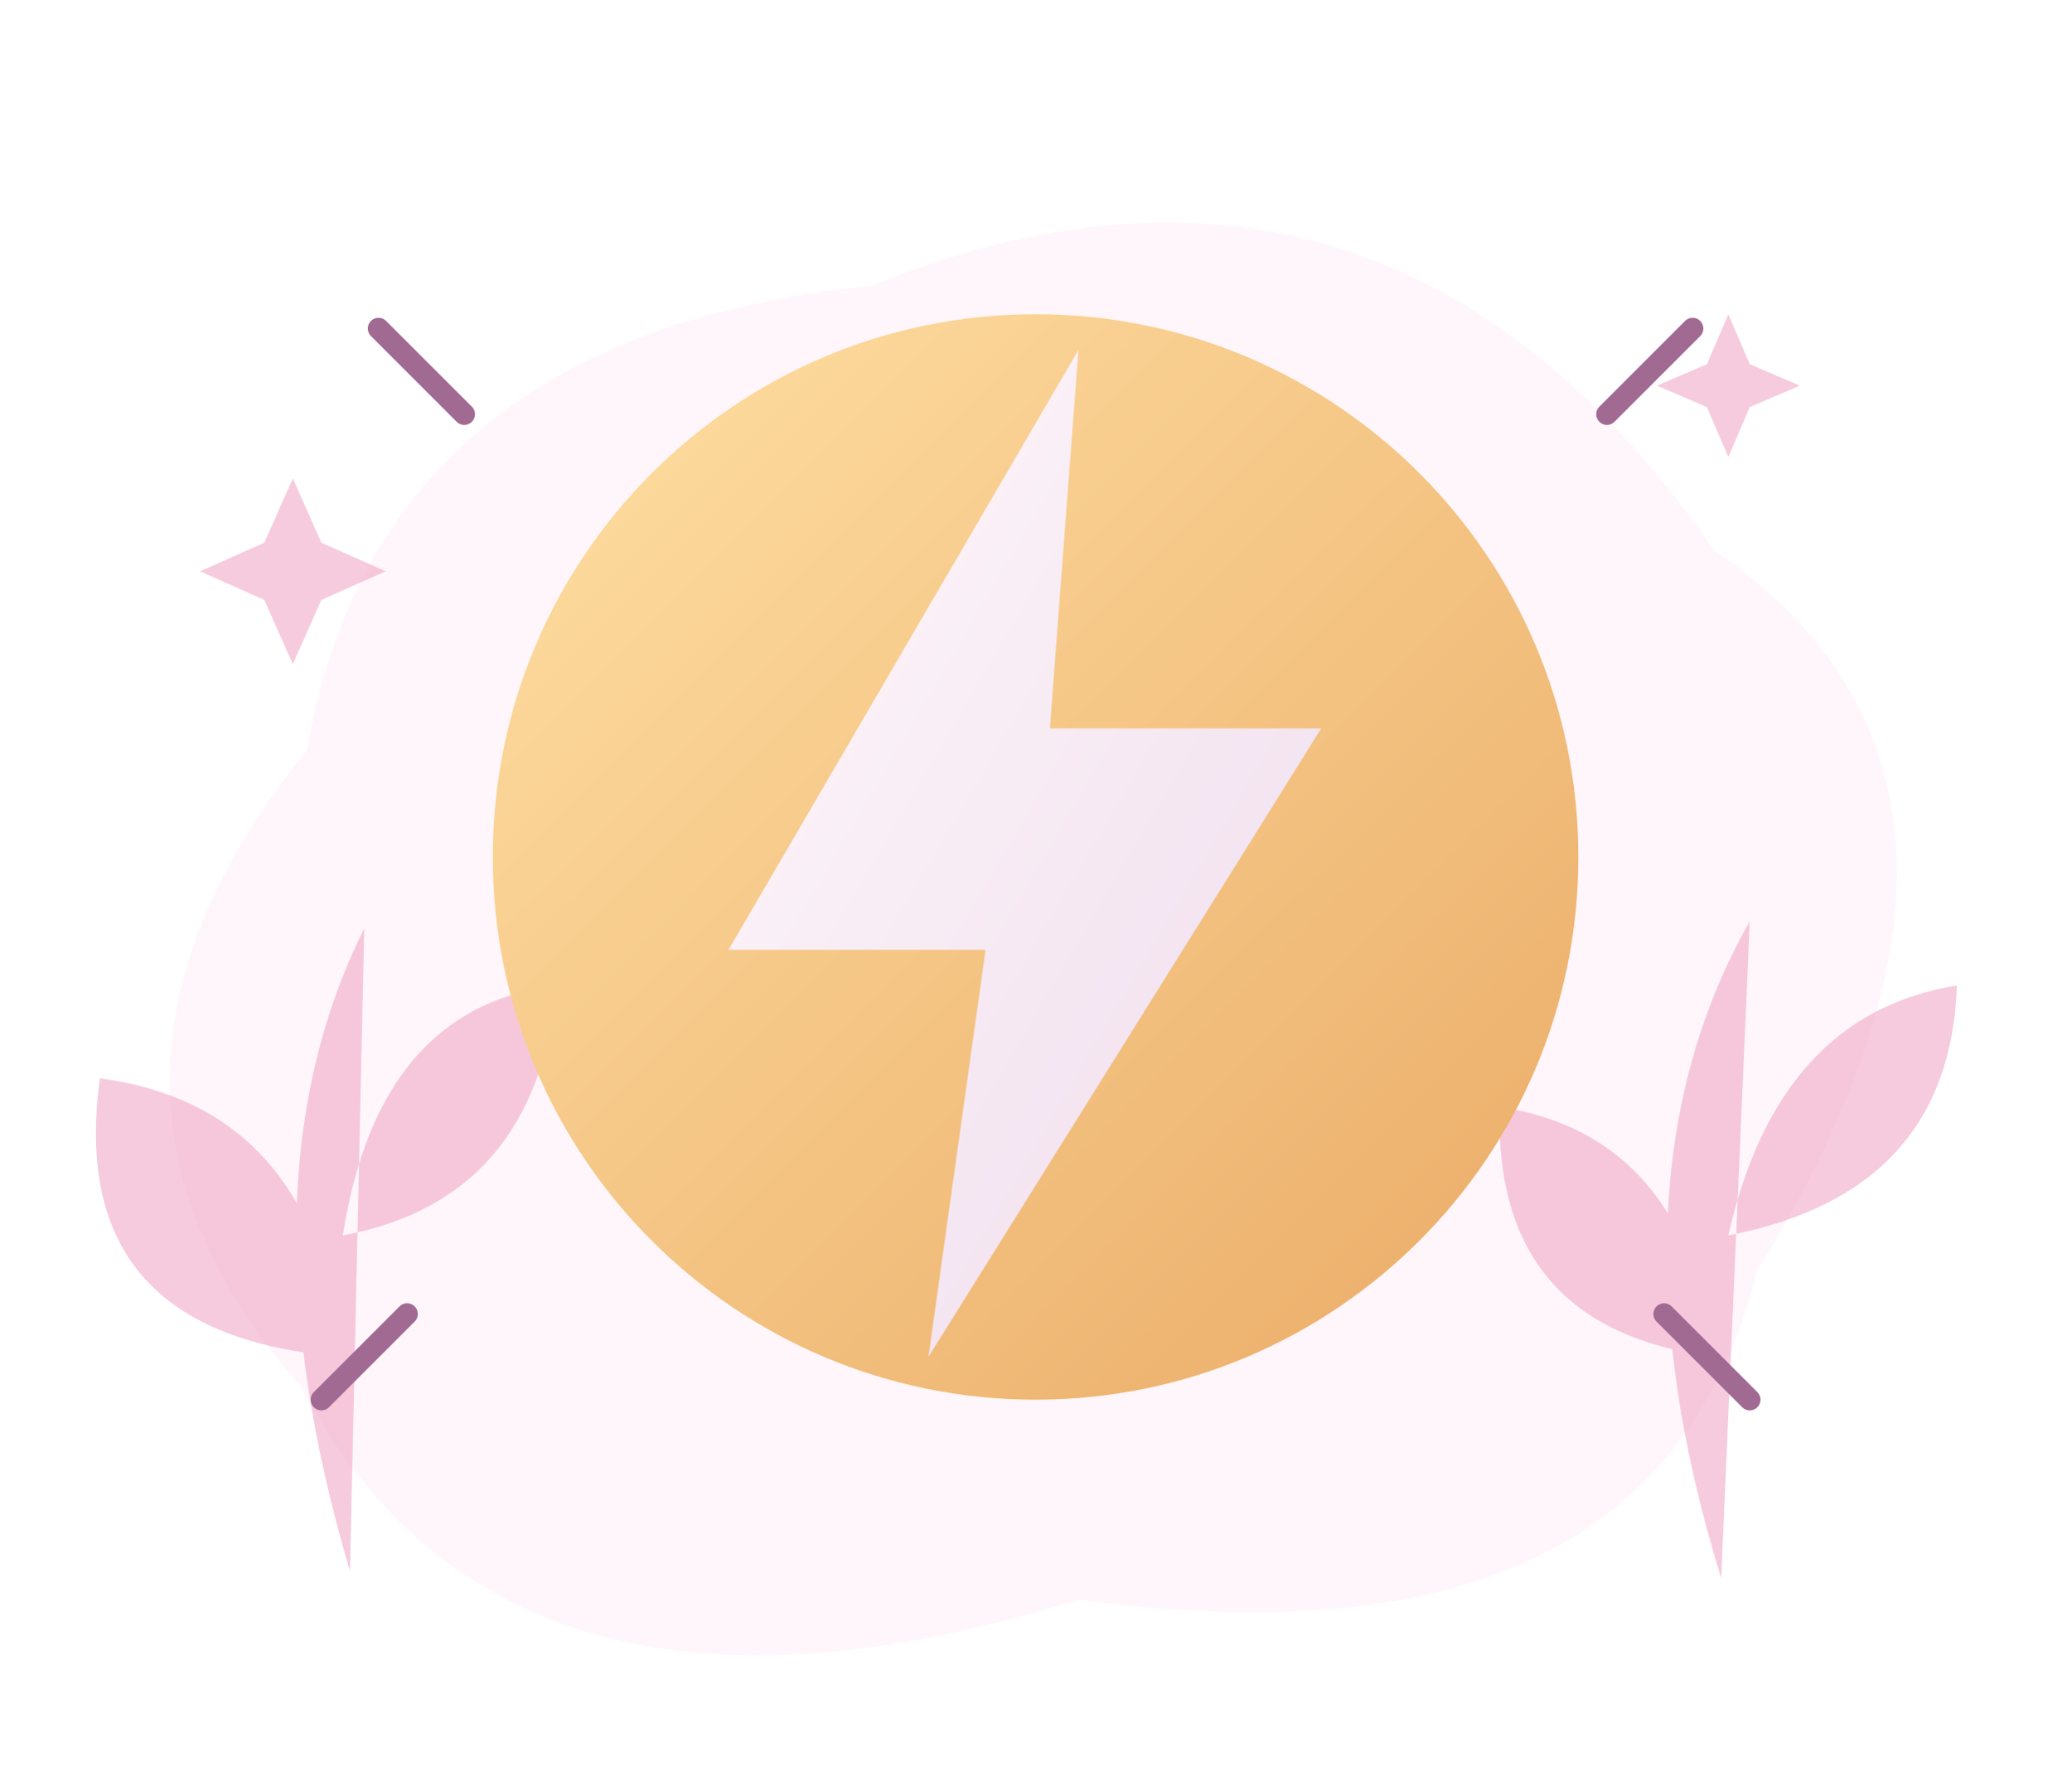
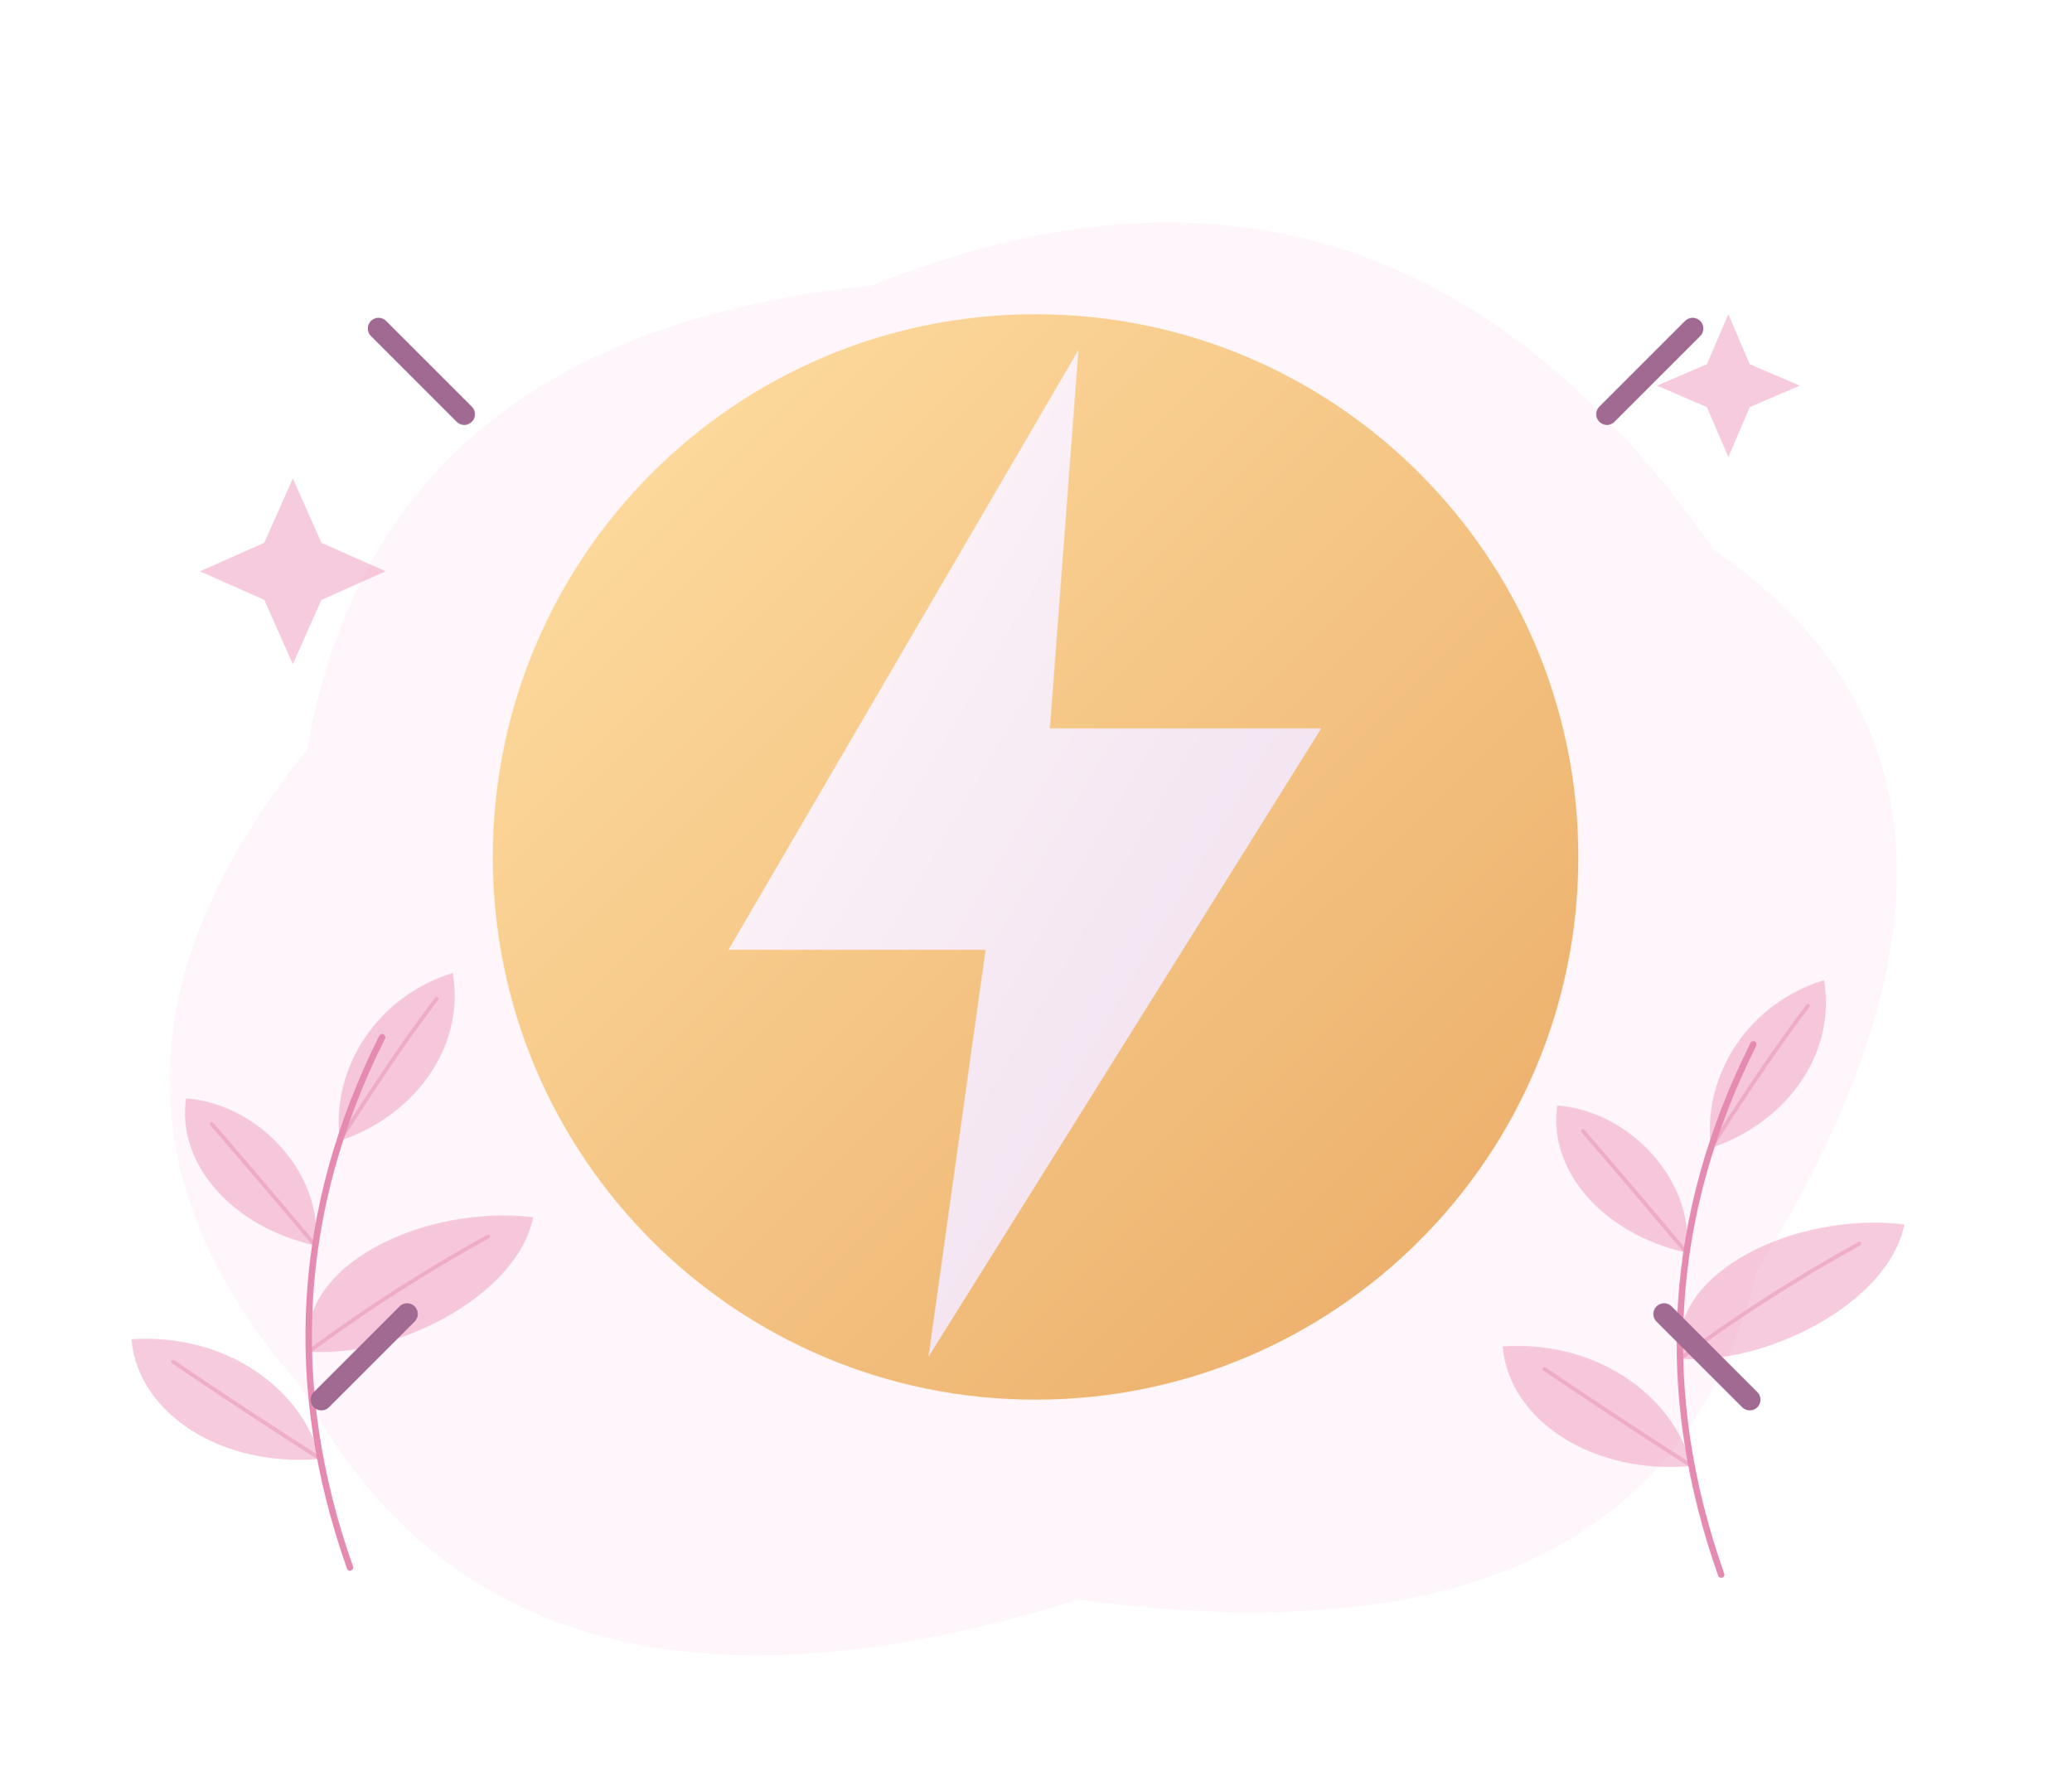
<svg xmlns="http://www.w3.org/2000/svg" viewBox="0 0 290 250" role="img">
  <defs>
    <linearGradient id="rose" x2="1" y2="1">
      <stop stop-color="#ffadc9" />
      <stop offset="1" stop-color="#de6397" />
    </linearGradient>
    <linearGradient id="violet" x2="1" y2="1">
      <stop stop-color="#e1c6ff" />
      <stop offset="1" stop-color="#a381d0" />
    </linearGradient>
    <linearGradient id="paper" x2="1" y2="1">
      <stop stop-color="#fff8fa" />
      <stop offset="1" stop-color="#eedced" />
    </linearGradient>
    <linearGradient id="mint" x2="1" y2="1">
      <stop stop-color="#cbe8c3" />
      <stop offset="1" stop-color="#73ad9a" />
    </linearGradient>
    <linearGradient id="blue" x2="1" y2="1">
      <stop stop-color="#d4eaff" />
      <stop offset="1" stop-color="#8eafea" />
    </linearGradient>
    <linearGradient id="amber" x2="1" y2="1">
      <stop stop-color="#ffe0a4" />
      <stop offset="1" stop-color="#eaaa65" />
    </linearGradient>
    <linearGradient id="peach" x2="1" y2="1">
      <stop stop-color="#ffdbbf" />
      <stop offset="1" stop-color="#e79b9f" />
    </linearGradient>
  </defs>
  <path d="M42 194Q5 152 43 105Q53 47 122 40Q194 11 240 77Q288 110 246 178Q232 235 151 224Q71 249 42 194Z" fill="#f4b5d4" opacity=".12" />
-   <g opacity=".55">
-     <path d="M49 220Q33 166 51 130M48 190q-39-3-34-39q30 4 34 39M48 173q27-5 30-35q-25 3-30 35M241 221q-17-55 4-92m-5 61q-31-4-30-35q26 4 30 35m2-17q31-6 32-35q-25 4-32 35" fill="#eea0c1" />
-     <path d="m41 67 4 9 9 4-9 4-4 9-4-9-9-4 9-4Zm201-23 3 7 7 3-7 3-3 7-3-7-7-3 7-3Z" fill="#eea0c1" />
+   <g transform="translate(13 134) scale(.45)" data-botanical-branch="connected">
+     <g fill="#eea0c1" opacity="0.55">
+       <path d="M70.8 156.2C40 159 14 142 12 119C41 117 65 134 70.8 156.2Z" />
+       <path d="M67.2 122.8C63 96 103 77 137 81C132 106 93 125 67.2 122.8Z" />
+       <path d="M69.2 89.8C43 84 26 64 29 44C53 46 72 69 69.2 89.8Z" />
+       <path d="M76.8 57.2C74 34 89 12 112 5C116 29 99 50 76.8 57.2Z" />
+     </g>
+     <path d="M80 190Q50 105 90 25" fill="none" stroke="#e58ab0" stroke-width="2" stroke-linecap="round" />
+     <g fill="none" stroke="#e58ab0" stroke-width="1.2" stroke-linecap="round" opacity=".45">
+       <path d="M70.8 156.2Q44 139 25 126" />
+       <path d="M67.2 122.8Q94 103 123 87" />
+       <path d="M69.2 89.8Q50 67 37 52" />
+       <path d="M76.8 57.2Q94 30 107 13" />
+     </g>
+   </g>
+   <g transform="translate(205 135) scale(.45)" data-botanical-branch="connected">
+     <g fill="#eea0c1" opacity="0.55">
+       <path d="M70.8 156.2C40 159 14 142 12 119C41 117 65 134 70.8 156.2Z" />
+       <path d="M67.2 122.8C63 96 103 77 137 81C132 106 93 125 67.2 122.8Z" />
+       <path d="M69.2 89.8C43 84 26 64 29 44C53 46 72 69 69.2 89.8Z" />
+       <path d="M76.8 57.2C74 34 89 12 112 5C116 29 99 50 76.8 57.2Z" />
+     </g>
+     <path d="M80 190Q50 105 90 25" fill="none" stroke="#e58ab0" stroke-width="2" stroke-linecap="round" />
+     <g fill="none" stroke="#e58ab0" stroke-width="1.2" stroke-linecap="round" opacity=".45">
+       <path d="M70.8 156.2Q44 139 25 126" />
+       <path d="M67.2 122.8Q94 103 123 87" />
+       <path d="M69.2 89.8Q50 67 37 52" />
+       <path d="M76.8 57.2Q94 30 107 13" />
+     </g>
+   </g>
+   <g fill="#eea0c1" opacity=".55">
+     <path d="m41 67 4 9 9 4-9 4-4 9-4-9-9-4 9-4Zm201-23 3 7 7 3-7 3-3 7-3-7-7-3 7-3Z" />
  </g>
  <circle cx="145" cy="120" r="76" fill="url(#amber)" />
  <path d="m151 49-49 84h36l-8 57 55-88h-38Z" fill="url(#paper)" />
  <path d="M65 58 53 46m172 12 12-12M57 184l-12 12m188-12 12 12" fill="none" stroke="#a16a92" stroke-width="3" stroke-linecap="round" stroke-linejoin="round" />
</svg>
